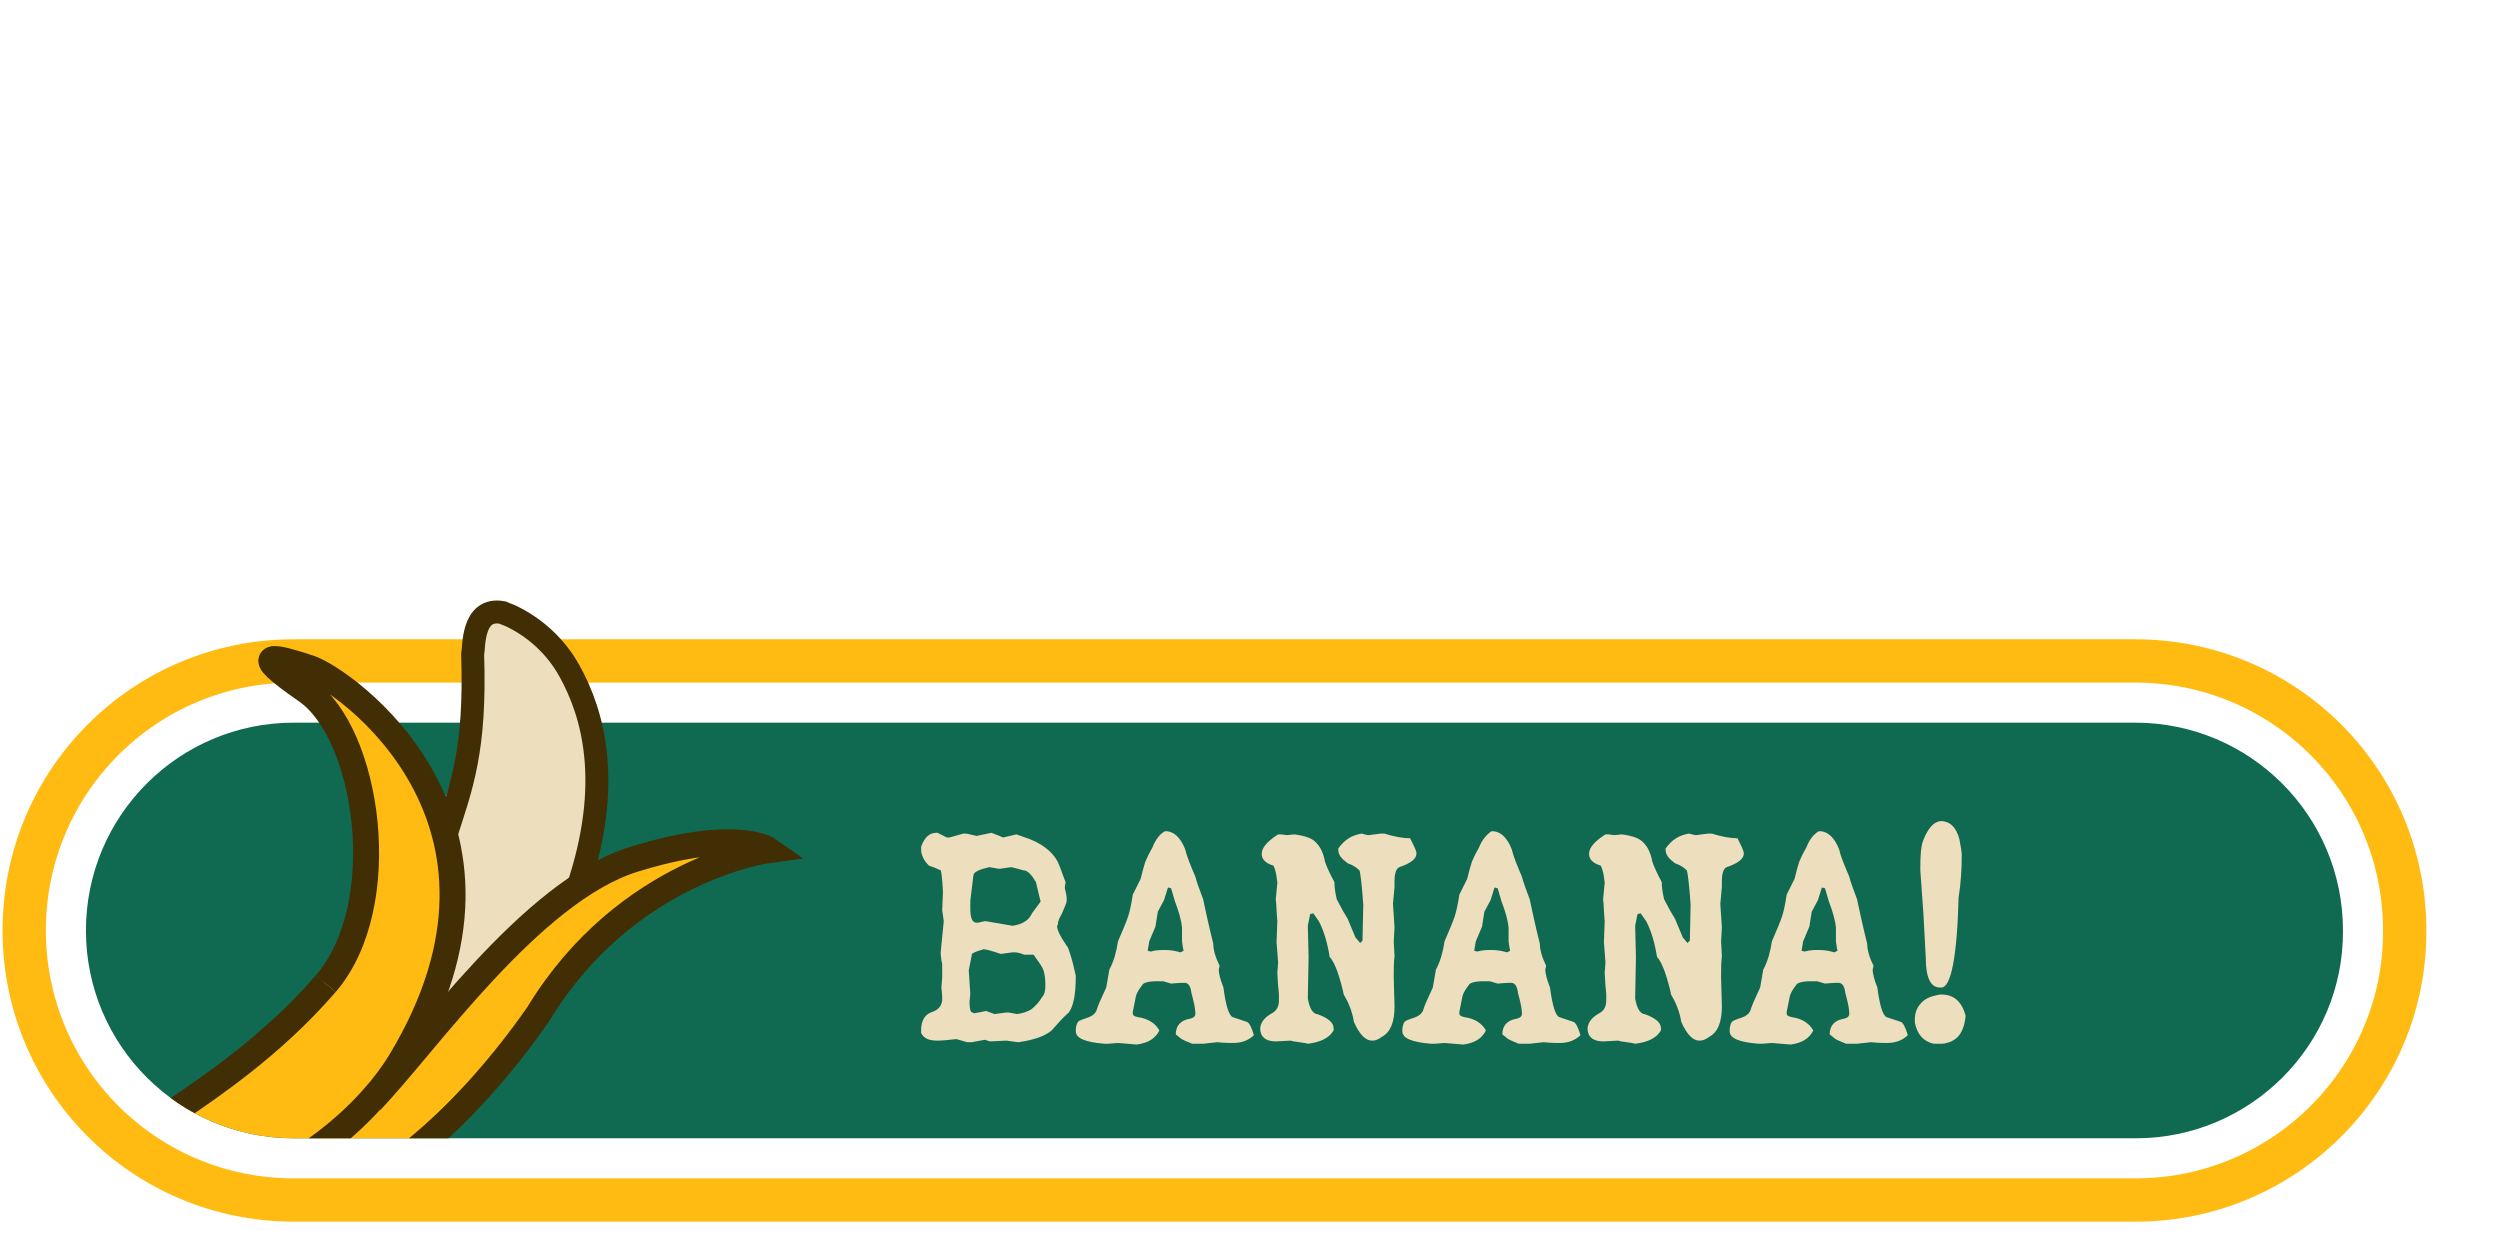
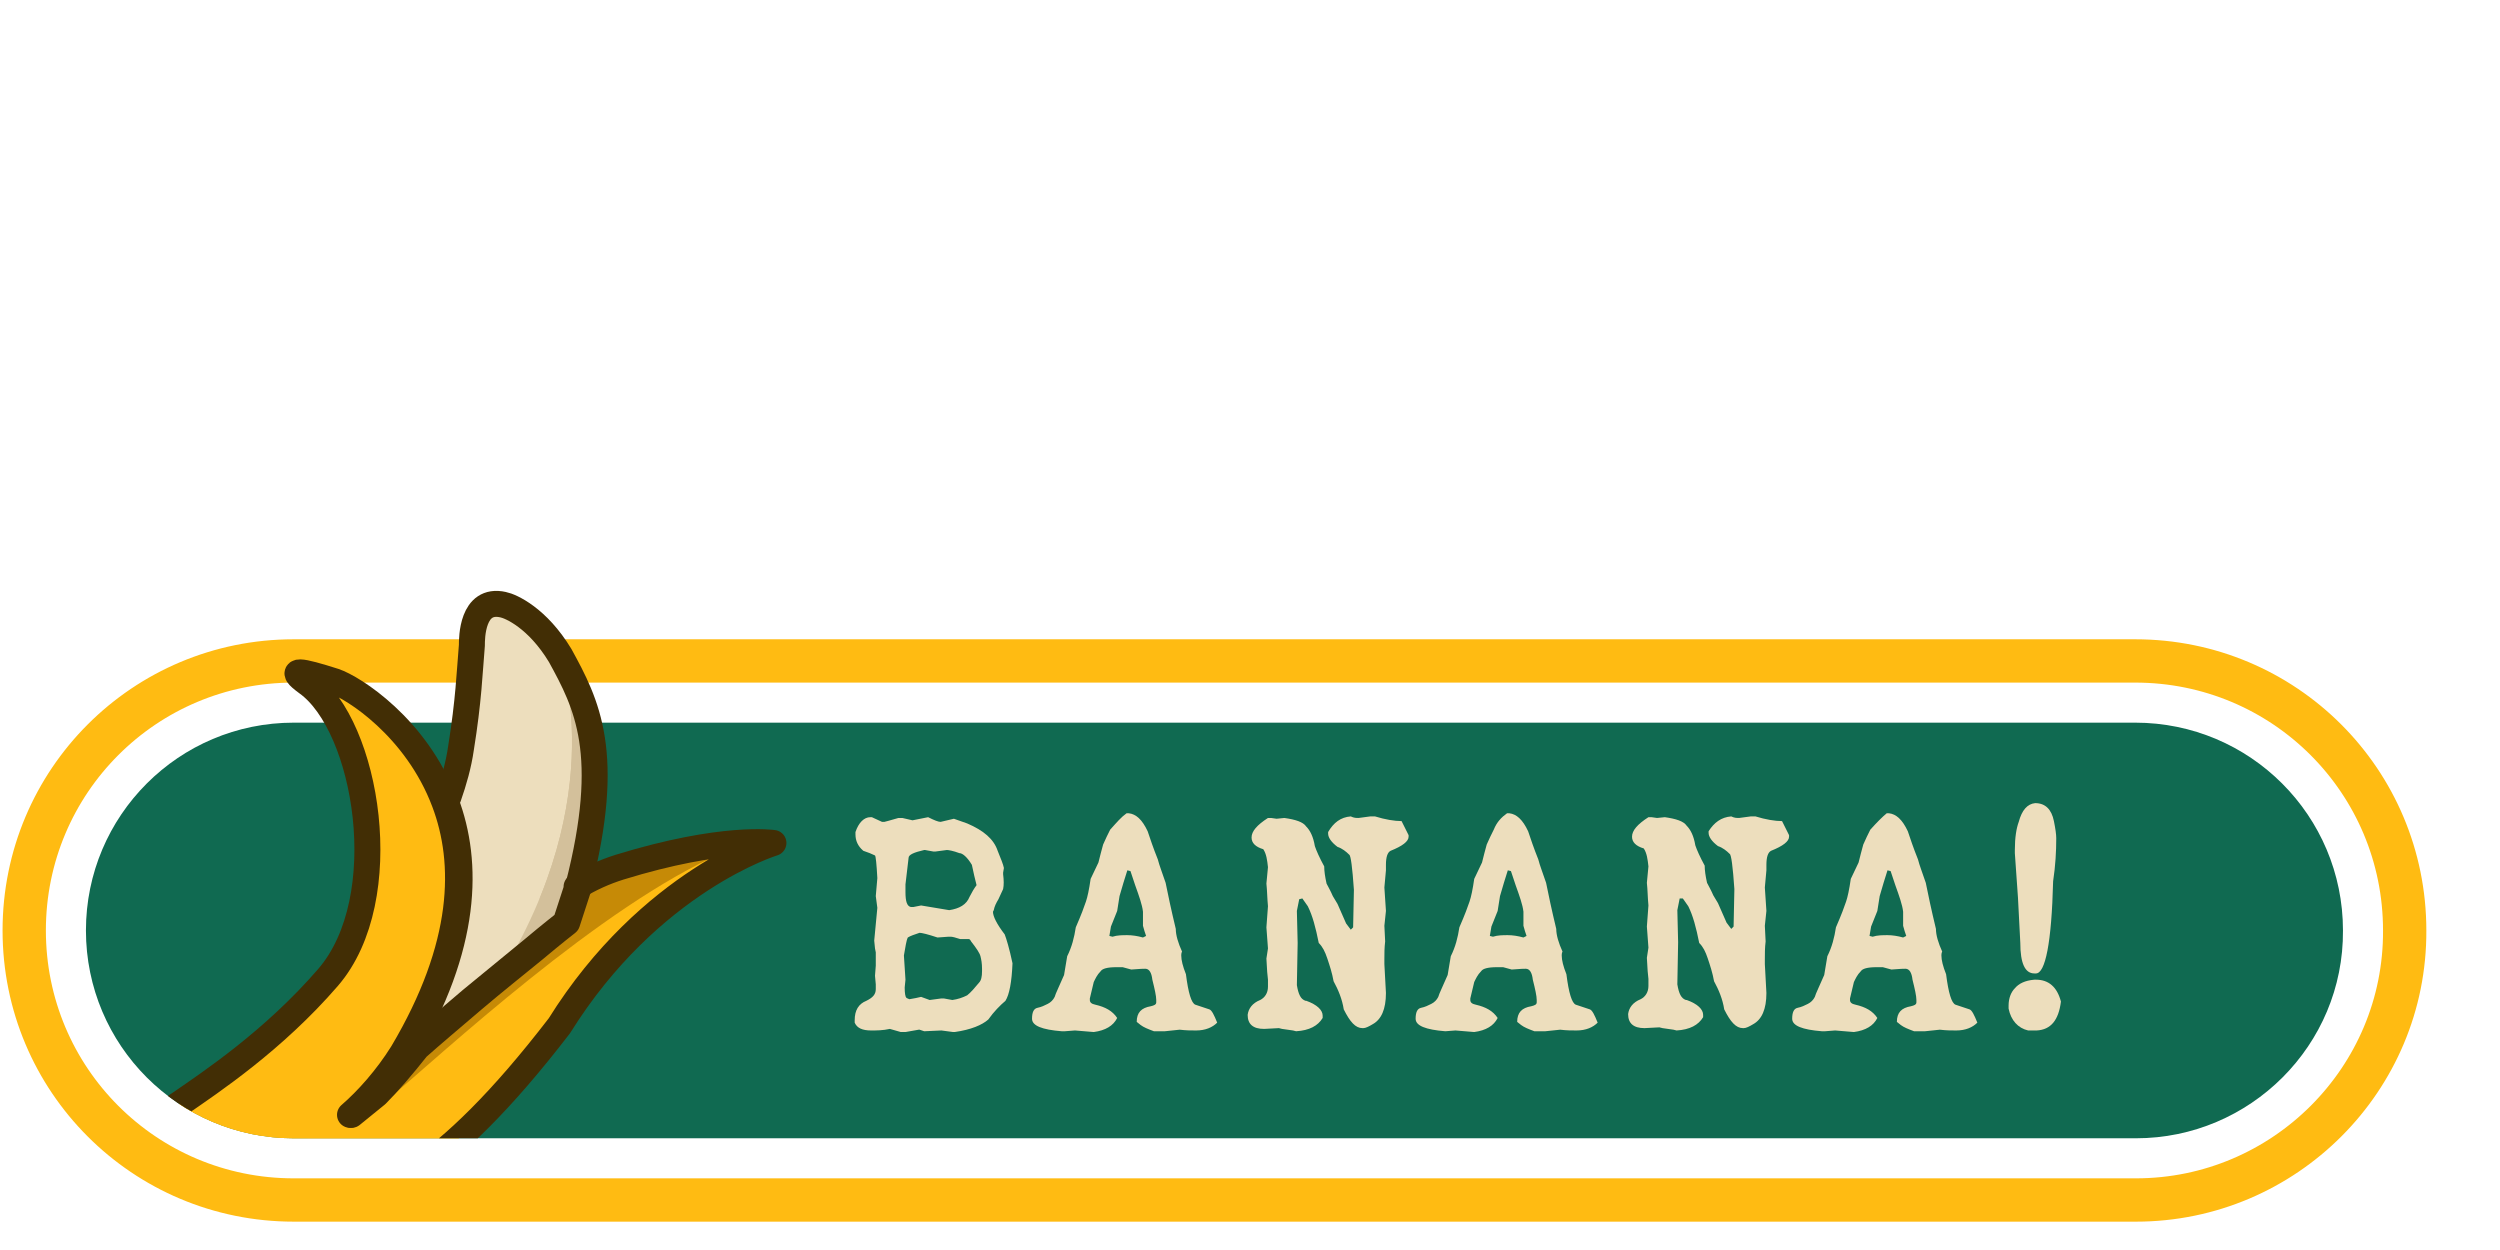
<svg xmlns="http://www.w3.org/2000/svg" xmlns:xlink="http://www.w3.org/1999/xlink" version="1.1" id="Layer_1" x="0px" y="0px" viewBox="0 0 320 160" style="enable-background:new 0 0 320 160;" xml:space="preserve">
  <style type="text/css">
	.st0{fill:none;}
	.st1{fill:none;stroke:#FFBB12;stroke-width:5.544;stroke-miterlimit:10;}
	.st2{fill:#106A51;}
- 	.st3{fill:#EDDEBD;}
- 	.st4{clip-path:url(#SVGID_00000089562783827328781290000000718225871810103987_);}
- 	.st5{fill:#EDDEBD;stroke:#EDDEBD;stroke-width:0.367;stroke-miterlimit:10;}
- 	.st6{fill:#FFBB12;stroke:#FFBB12;stroke-width:0.416;stroke-miterlimit:10;}
- 	.st7{fill:none;stroke:#422E05;stroke-width:2.939;stroke-miterlimit:10;}
- 	.st8{fill:none;stroke:#422E05;stroke-width:3.325;stroke-miterlimit:10;}
+ 	.st3{clip-path:url(#SVGID_00000060032253607435382750000003991290108660554677_);fill:#EDDEBD;}
+ 	.st4{clip-path:url(#SVGID_00000060032253607435382750000003991290108660554677_);fill:#FFBB12;}
+ 	.st5{clip-path:url(#SVGID_00000060032253607435382750000003991290108660554677_);fill:#C68A06;}
+ 	.st6{clip-path:url(#SVGID_00000060032253607435382750000003991290108660554677_);fill:#D3C09B;}
+ 	
+ 		.st7{clip-path:url(#SVGID_00000060032253607435382750000003991290108660554677_);fill:none;stroke:#422E05;stroke-width:3.325;stroke-linejoin:round;stroke-miterlimit:10;}
+ 	.st8{fill:#EDDEBD;}
</style>
  <path class="st0" d="M0,0h320v31.5v72.4c0,30.9-25.1,56.1-56.1,56.1H56.1C25.1,159.9,0,134.8,0,103.8l0,0l0-72.3V0z" />
+   <path class="st1" d="M273.4,153.6H37.6c-19.1,0-34.5-15.4-34.5-34.5v0c0-19.1,15.4-34.5,34.5-34.5h235.7c19.1,0,34.5,15.4,34.5,34.5  v0C307.9,138.1,292.4,153.6,273.4,153.6z" />
+   <path class="st2" d="M273.4,145.7H37.6c-14.7,0-26.6-11.9-26.6-26.6v0c0-14.7,11.9-26.6,26.6-26.6h235.7c14.7,0,26.6,11.9,26.6,26.6  v0C300,133.8,288,145.7,273.4,145.7z" />
  <g>
-     <path class="st1" d="M273.4,153.6H37.6c-19.1,0-34.5-15.4-34.5-34.5v0c0-19.1,15.4-34.5,34.5-34.5h235.7   c19.1,0,34.5,15.4,34.5,34.5v0C307.9,138.1,292.4,153.6,273.4,153.6z" />
-     <path class="st2" d="M273.4,145.7H37.6c-14.7,0-26.6-11.9-26.6-26.6v0c0-14.7,11.9-26.6,26.6-26.6h235.7   c14.7,0,26.6,11.9,26.6,26.6v0C300,133.8,288,145.7,273.4,145.7z" />
-     <g>
-       <path class="st3" d="M136.4,115.8l-0.5,1.2c-0.3,0.5-0.5,0.9-0.5,1.4l-0.1,0.1c0,0.6,0.5,1.5,1.4,2.8c0.2,0.5,0.6,1.7,1,3.6    c0,2.4-0.3,3.9-0.9,4.7c-0.7,0.6-1.4,1.4-2.2,2.3c-0.8,0.7-2.2,1.2-4.2,1.5h-0.1l-1.5-0.2l-2.1,0.1l-0.6-0.2H126l-1.6,0.3h-0.6    l-1.4-0.4c-0.9,0.1-1.7,0.2-2.4,0.2c-1.1,0-1.8-0.3-2.1-1v-0.3c0-1.3,0.5-2.1,1.5-2.4c0.8-0.3,1.1-0.8,1.2-1.4l0-0.6l-0.1-1.1    l0.1-1.3l0-1.7l-0.1-0.5l-0.1-0.9l0.4-4.1l-0.2-1.4l0.1-2.3c-0.1-1.8-0.2-2.7-0.3-2.8c-0.4-0.2-0.9-0.4-1.5-0.6    c-0.6-0.6-1-1.3-1-2.1v-0.3c0.4-1.2,1.1-1.8,1.9-1.8h0.2l1.2,0.6l0.3,0c0.1,0,0.7-0.2,1.8-0.5h0.4l1.3,0.3l1.9-0.4    c0.8,0.3,1.3,0.5,1.5,0.6l1.7-0.4l1.7,0.6c2,0.8,3.3,2,3.8,3.4c0.4,1,0.6,1.7,0.8,2.1l-0.1,0.6v0.2    C136.6,114.8,136.6,115.4,136.4,115.8z M124,124.2l0.2,3l-0.1,1c0,0.8,0.1,1.2,0.2,1.3c0.1,0.1,0.2,0.1,0.4,0.2    c0.6-0.1,1.1-0.2,1.5-0.3l1.1,0.4l1.5-0.2h0.3l1.1,0.2c0.7-0.1,1.3-0.3,1.8-0.6c0.5-0.4,1-0.9,1.4-1.6c0.3-0.3,0.4-0.8,0.4-1.4    v-0.3c0-0.7-0.1-1.2-0.2-1.6s-0.5-1-1.1-1.8c-0.1-0.2-0.2-0.3-0.3-0.3l-1.1,0c-0.5-0.2-0.9-0.3-1.2-0.3h-0.3l-1.5,0.2    c-1.2-0.4-1.9-0.6-2.2-0.6c-0.6,0.2-1.1,0.3-1.5,0.6C124.4,122.3,124.2,123.1,124,124.2z M133.2,115.4c-0.2-0.8-0.4-1.6-0.6-2.5    c-0.6-1-1.1-1.5-1.6-1.5c-0.8-0.2-1.4-0.4-1.6-0.4l-1.4,0.2h-0.2l-1.1-0.2h-0.1c-1.3,0.3-1.9,0.6-2,1l-0.4,3.3l0,0.8v0.2    c0,1.1,0.2,1.7,0.7,1.8l0.3,0l0.9-0.2l3.5,0.6c1.3-0.2,2.1-0.7,2.5-1.6C132.6,116.2,132.9,115.8,133.2,115.4z" />
-       <path class="st3" d="M149.1,106.4l0.3,0c0.9,0.1,1.7,0.8,2.3,2.3c0.2,0.9,0.7,2.1,1.3,3.5c0.2,0.8,0.6,1.8,1,2.9    c0.3,1.4,0.7,3.3,1.3,5.7c0,0.8,0.3,1.8,0.8,2.8c0,0.2-0.1,0.4-0.1,0.5c0,0.5,0.2,1.3,0.6,2.3c0.3,2.3,0.7,3.6,1.2,3.8    c0.9,0.3,1.5,0.5,1.8,0.6c0.3,0.1,0.6,0.7,0.9,1.7c-0.6,0.6-1.5,1-2.6,1c-0.5,0-1.2,0-2.1-0.1l-1.8,0.2l-1.4,0    c-0.7-0.3-1.3-0.5-1.6-0.8l-0.5-0.4h0c0-1.1,0.6-1.8,1.8-2c0.4-0.1,0.6-0.2,0.7-0.5c0-0.1,0-0.2,0-0.3c0-0.5-0.2-1.4-0.5-2.5    c-0.1-0.9-0.4-1.3-0.9-1.3c-0.1,0-0.7,0-1.7,0.1l-1-0.3h0c-0.3,0-0.5,0-0.8,0c-1.1,0-1.8,0.2-1.9,0.5c-0.4,0.5-0.7,1-0.8,1.4    l-0.4,2c0,0.1,0,0.2,0,0.2c0,0.3,0.2,0.4,0.7,0.5c1.3,0.2,2.2,0.8,2.7,1.7c-0.5,1-1.4,1.6-2.9,1.8l-2.4-0.2l-1.3,0.1h-0.4    c-2.5-0.2-3.7-0.7-3.7-1.6c0-0.8,0.2-1.3,0.6-1.4c0.4-0.2,0.9-0.3,1.3-0.5c0.4-0.2,0.7-0.5,0.8-0.9c0.1-0.4,0.5-1.3,1.2-2.8    l0.4-2.3c0.6-1.1,0.9-2.3,1.1-3.6c0.7-1.6,1.1-2.6,1.3-3.2c0.2-0.6,0.4-1.5,0.6-2.8l1-2c0.2-0.8,0.4-1.6,0.6-2.2    c0.3-0.7,0.6-1.3,0.9-1.8C147.9,107.5,148.4,106.8,149.1,106.4z M148.2,116.7l-0.3,1.9l-0.8,1.9l-0.2,1.2l0.4,0.1    c0.6-0.2,1.3-0.2,1.9-0.2c0.6,0,1.2,0.1,1.9,0.3l0.4-0.2l-0.1-0.5l-0.1-0.7v-1.8c-0.1-0.9-0.4-2-0.9-3.3l-0.5-1.7l-0.4-0.1    l-0.5,1.6L148.2,116.7z" />
-       <path class="st3" d="M174.3,106.7c0.4,0.1,0.7,0.2,0.9,0.2l1.5-0.2h0.5c1.3,0.4,2.4,0.6,3.3,0.6c0.4,0.8,0.7,1.4,0.8,1.8v0.2    c0,0.6-0.7,1.2-2.2,1.7c-0.4,0.2-0.6,0.8-0.6,1.8c0,0.2,0,0.4,0,0.7l-0.2,2.2l0.2,3l-0.1,1.8l0.1,1.9c-0.1,0.8-0.1,1.6-0.1,2.2    v0.6l0.1,3.6c0,2-0.5,3.3-1.6,3.9c-0.4,0.3-0.8,0.5-1.2,0.5h-0.1c-0.8,0-1.6-0.8-2.3-2.4c-0.2-1.3-0.7-2.5-1.3-3.5    c-0.2-1-0.5-2-0.8-2.9c-0.3-0.8-0.6-1.5-1-1.9c-0.3-1.9-0.8-3.5-1.4-4.6l-0.7-1l-0.4,0.1l-0.3,1.5l0.1,4l-0.1,5.3    c0.2,1.1,0.5,1.8,1.1,2h0.1c1.4,0.5,2.1,1.1,2.1,1.8v0.3c-0.6,1-1.7,1.5-3.3,1.7l-0.4-0.1l-1.4-0.2l-0.4-0.1l-1.9,0.1    c-1.3,0-2-0.6-2-1.7c0.1-0.8,0.6-1.4,1.5-1.9c0.6-0.3,0.9-0.9,0.9-1.6c0-0.2,0-0.3,0-0.5v-0.4l-0.1-1l-0.1-1.7l0.1-1.3l-0.2-2.6    l0.1-2.7c-0.1-1-0.1-1.9-0.2-2.8l0.2-2.1c-0.1-0.9-0.2-1.6-0.5-2.2c-1-0.3-1.5-0.8-1.5-1.5c0-0.8,0.7-1.6,2.1-2.5h0.4l0.7,0.1    l1-0.1c1.4,0.2,2.3,0.5,2.8,1.1c0.5,0.5,0.9,1.3,1.1,2.4c0.2,0.6,0.6,1.5,1.2,2.6c0,0.6,0.1,1.3,0.3,2.2c0.2,0.4,0.5,0.9,0.8,1.5    l0.6,1l1,2.4l0.6,0.7l0.3-0.3l0.1-4.6c-0.2-2.8-0.4-4.3-0.5-4.4c-0.4-0.4-0.9-0.7-1.5-0.9c-0.8-0.6-1.2-1.1-1.2-1.7v-0.2    C172.1,107.5,173,106.9,174.3,106.7z" />
-       <path class="st3" d="M190.9,106.4l0.3,0c0.9,0.1,1.7,0.8,2.3,2.3c0.2,0.9,0.7,2.1,1.3,3.5c0.2,0.8,0.6,1.8,1,2.9    c0.3,1.4,0.7,3.3,1.3,5.7c0,0.8,0.3,1.8,0.8,2.8c0,0.2-0.1,0.4-0.1,0.5c0,0.5,0.2,1.3,0.6,2.3c0.3,2.3,0.7,3.6,1.2,3.8    c0.9,0.3,1.5,0.5,1.8,0.6c0.3,0.1,0.6,0.7,0.9,1.7c-0.6,0.6-1.5,1-2.6,1c-0.5,0-1.2,0-2.1-0.1l-1.8,0.2l-1.4,0    c-0.7-0.3-1.3-0.5-1.6-0.8l-0.5-0.4h0c0-1.1,0.6-1.8,1.8-2c0.4-0.1,0.6-0.2,0.7-0.5c0-0.1,0-0.2,0-0.3c0-0.5-0.2-1.4-0.5-2.5    c-0.1-0.9-0.4-1.3-0.9-1.3c-0.1,0-0.7,0-1.7,0.1l-1-0.3h0c-0.3,0-0.5,0-0.8,0c-1.1,0-1.8,0.2-1.9,0.5c-0.4,0.5-0.7,1-0.8,1.4    l-0.4,2c0,0.1,0,0.2,0,0.2c0,0.3,0.2,0.4,0.7,0.5c1.3,0.2,2.2,0.8,2.7,1.7c-0.5,1-1.4,1.6-2.9,1.8l-2.4-0.2l-1.3,0.1h-0.4    c-2.5-0.2-3.7-0.7-3.7-1.6c0-0.8,0.2-1.3,0.6-1.4c0.4-0.2,0.9-0.3,1.3-0.5c0.4-0.2,0.7-0.5,0.8-0.9c0.1-0.4,0.5-1.3,1.2-2.8    l0.4-2.3c0.6-1.1,0.9-2.3,1.1-3.6c0.7-1.6,1.1-2.6,1.3-3.2c0.2-0.6,0.4-1.5,0.6-2.8l1-2c0.2-0.8,0.4-1.6,0.6-2.2    c0.3-0.7,0.6-1.3,0.9-1.8C189.7,107.5,190.3,106.8,190.9,106.4z M190,116.7l-0.3,1.9l-0.8,1.9l-0.2,1.2l0.4,0.1    c0.6-0.2,1.3-0.2,1.9-0.2c0.6,0,1.2,0.1,1.9,0.3l0.4-0.2l-0.1-0.5l-0.1-0.7v-1.8c-0.1-0.9-0.4-2-0.9-3.3l-0.5-1.7l-0.4-0.1    l-0.5,1.6L190,116.7z" />
-       <path class="st3" d="M216.2,106.7c0.4,0.1,0.7,0.2,0.9,0.2l1.5-0.2h0.5c1.3,0.4,2.4,0.6,3.3,0.6c0.4,0.8,0.7,1.4,0.8,1.8v0.2    c0,0.6-0.7,1.2-2.2,1.7c-0.4,0.2-0.6,0.8-0.6,1.8c0,0.2,0,0.4,0,0.7l-0.2,2.2l0.2,3l-0.1,1.8l0.1,1.9c-0.1,0.8-0.1,1.6-0.1,2.2    v0.6l0.1,3.6c0,2-0.5,3.3-1.6,3.9c-0.4,0.3-0.8,0.5-1.2,0.5h-0.1c-0.8,0-1.6-0.8-2.3-2.4c-0.2-1.3-0.7-2.5-1.3-3.5    c-0.2-1-0.5-2-0.8-2.9c-0.3-0.8-0.6-1.5-1-1.9c-0.3-1.9-0.8-3.5-1.4-4.6l-0.7-1l-0.4,0.1l-0.3,1.5l0.1,4l-0.1,5.3    c0.2,1.1,0.5,1.8,1.1,2h0.1c1.4,0.5,2.1,1.1,2.1,1.8v0.3c-0.6,1-1.7,1.5-3.3,1.7l-0.4-0.1l-1.4-0.2l-0.4-0.1l-1.9,0.1    c-1.3,0-2-0.6-2-1.7c0.1-0.8,0.6-1.4,1.5-1.9c0.6-0.3,0.9-0.9,0.9-1.6c0-0.2,0-0.3,0-0.5v-0.4l-0.1-1l-0.1-1.7l0.1-1.3l-0.2-2.6    l0.1-2.7c-0.1-1-0.1-1.9-0.2-2.8l0.2-2.1c-0.1-0.9-0.2-1.6-0.5-2.2c-1-0.3-1.5-0.8-1.5-1.5c0-0.8,0.7-1.6,2.1-2.5h0.4l0.7,0.1    l1-0.1c1.4,0.2,2.3,0.5,2.8,1.1c0.5,0.5,0.9,1.3,1.1,2.4c0.2,0.6,0.6,1.5,1.2,2.6c0,0.6,0.1,1.3,0.3,2.2c0.2,0.4,0.5,0.9,0.8,1.5    l0.6,1l1,2.4l0.6,0.7l0.3-0.3l0.1-4.6c-0.2-2.8-0.4-4.3-0.5-4.4c-0.4-0.4-0.9-0.7-1.5-0.9c-0.8-0.6-1.2-1.1-1.2-1.7v-0.2    C214,107.5,214.9,106.9,216.2,106.7z" />
-       <path class="st3" d="M232.8,106.4l0.3,0c0.9,0.1,1.7,0.8,2.3,2.3c0.2,0.9,0.7,2.1,1.3,3.5c0.2,0.8,0.6,1.8,1,2.9    c0.3,1.4,0.7,3.3,1.3,5.7c0,0.8,0.3,1.8,0.8,2.8c0,0.2-0.1,0.4-0.1,0.5c0,0.5,0.2,1.3,0.6,2.3c0.3,2.3,0.7,3.6,1.2,3.8    c0.9,0.3,1.5,0.5,1.8,0.6c0.3,0.1,0.6,0.7,0.9,1.7c-0.6,0.6-1.5,1-2.6,1c-0.5,0-1.2,0-2.1-0.1l-1.8,0.2l-1.4,0    c-0.7-0.3-1.3-0.5-1.6-0.8l-0.5-0.4h0c0-1.1,0.6-1.8,1.8-2c0.4-0.1,0.6-0.2,0.7-0.5c0-0.1,0-0.2,0-0.3c0-0.5-0.2-1.4-0.5-2.5    c-0.1-0.9-0.4-1.3-0.9-1.3c-0.1,0-0.7,0-1.7,0.1l-1-0.3h0c-0.3,0-0.5,0-0.8,0c-1.1,0-1.8,0.2-1.9,0.5c-0.4,0.5-0.7,1-0.8,1.4    l-0.4,2c0,0.1,0,0.2,0,0.2c0,0.3,0.2,0.4,0.7,0.5c1.3,0.2,2.2,0.8,2.7,1.7c-0.5,1-1.4,1.6-2.9,1.8l-2.4-0.2l-1.3,0.1h-0.4    c-2.5-0.2-3.7-0.7-3.7-1.6c0-0.8,0.2-1.3,0.6-1.4c0.4-0.2,0.9-0.3,1.3-0.5c0.4-0.2,0.7-0.5,0.8-0.9c0.1-0.4,0.5-1.3,1.2-2.8    l0.4-2.3c0.6-1.1,0.9-2.3,1.1-3.6c0.7-1.6,1.1-2.6,1.3-3.2c0.2-0.6,0.4-1.5,0.6-2.8l1-2c0.2-0.8,0.4-1.6,0.6-2.2    c0.3-0.7,0.6-1.3,0.9-1.8C231.6,107.5,232.1,106.8,232.8,106.4z M231.9,116.7l-0.3,1.9l-0.8,1.9l-0.2,1.2l0.4,0.1    c0.6-0.2,1.3-0.2,1.9-0.2c0.6,0,1.2,0.1,1.9,0.3l0.4-0.2l-0.1-0.5l-0.1-0.7v-1.8c-0.1-0.9-0.4-2-0.9-3.3l-0.5-1.7l-0.4-0.1    l-0.5,1.6L231.9,116.7z" />
-       <path class="st3" d="M248.6,133.6l-1.1,0c-1.3-0.3-2.1-1.2-2.4-2.7l0-0.4c0-0.9,0.3-1.6,0.8-2.1c0.5-0.6,1.3-0.9,2.4-1.1h0.2    c1.6,0,2.6,0.9,3.1,2.7C251.4,132.2,250.5,133.4,248.6,133.6z M248.4,105.1c1.2,0,2,0.8,2.4,2.3c0.2,1,0.3,1.7,0.3,2.1    c0,1.7-0.1,3.5-0.4,5.4c-0.2,7.7-1,11.5-2.2,11.5h-0.2c-1.2,0-1.8-1.3-1.8-3.8l-0.3-5.6l-0.4-5.6v-0.4c0-1.6,0.1-2.8,0.4-3.5    C246.8,106,247.5,105.2,248.4,105.1z" />
-     </g>
-     <g>
-       <defs>
-         <path id="SVGID_1_" d="M105.3,145.7H37.6c-14.7,0-26.6-11.9-26.6-26.6v0c0-9.9,5.4-18.5,13.3-23.1c3.9-2.3,1.5-20.8,6.4-20.8     h74.6V145.7z" />
-       </defs>
-       <clipPath id="SVGID_00000037688322900118642690000004801326648864481444_">
-         <use xlink:href="#SVGID_1_" style="overflow:visible;" />
-       </clipPath>
-       <g style="clip-path:url(#SVGID_00000037688322900118642690000004801326648864481444_);">
-         <g>
-           <path class="st5" d="M58.3,99.1c1.6-8.4,1.7-12.4,2-16.5c0-0.9-0.1-6.1,4-5.2c1,0.2,4.8,2.4,6.6,4.3c1.5,1.6,7.6,15,3.1,32.3      l-12.5,17l-18.5,11.1L58.3,99.1z" />
-           <path class="st6" d="M48.1,140.1c6.8-7,20.4-26.8,33.6-30.9c13.2-4.1,17.3-1.2,17.3-1.2s-18.6,3.3-30.1,21.8      c-8.9,12.8-23.5,22.5-32.7,25c-10.1,2.9-15.7-7.2-17.5-5.8s-7.6,4.1-9.1,3.3c-1.4-0.8-2.3-0.4-1.9-3.7c0.2-2.1,5.8-0.8,15.5-7.4      c3.9-2.7,12-8,19-16.1c8.7-10.1,5.2-32.3-2.7-37.7c-7.8-5.4-3.9-4.3,0.4-2.9c4.3,1.4,30.3,19.4,11.7,50.3      c-4.1,6.8-10.9,11.3-10.9,11.3" />
-           <path class="st7" d="M73.9,113.8c4.6-13.6,2-22.5-1-27.9c-1.7-3.1-4.4-5.6-7.6-7.1c-0.5-0.2-0.8-0.3-1-0.4      c-3.9-0.7-3.6,4.4-3.8,5.4c0.4,12.2-1.4,16.8-3.5,23.3" />
-           <path class="st8" d="M41.7,125.9c8.7-10.1,5.4-32.1-2.5-37.5c-7.8-5.4-3.9-4.3,0.4-2.9s30.3,19.4,11.7,50.3      c-4.1,6.8-10.9,11.3-10.9,11.3" />
-           <path class="st8" d="M47.5,140.9c6.8-7,20.4-26.8,33.6-30.9c13.2-4.1,17.3-1.2,17.3-1.2s-18.2,2.4-29.5,21      c-8.9,12.8-20,22.5-29.3,24.9c-10.1,2.9-19.6-6.4-21.4-4.9s-7.6,4.1-9.1,3.3c-1.2-0.8-2.3-0.4-1.9-3.7c0.2-2.1,5.8-0.8,15.5-7.4      c3.9-2.7,12-8,19-16.1" />
-         </g>
-       </g>
-     </g>
+     <defs>
+       <path id="SVGID_1_" d="M105.3,145.7H37.6c-14.7,0-26.6-11.9-26.6-26.6v0c0-9.9,5.4-18.5,13.3-23.1c3.9-2.3,1.5-22.8,6.4-22.8h74.6    V145.7z" />
+     </defs>
+     <clipPath id="SVGID_00000023246258633358344600000017651804000740409235_">
+       <use xlink:href="#SVGID_1_" style="overflow:visible;" />
+     </clipPath>
+     <path style="clip-path:url(#SVGID_00000023246258633358344600000017651804000740409235_);fill:#EDDEBD;" d="M57.3,101.9   c0.7-2,1.3-4.1,1.6-6.2c1-6.2,1.1-9.7,1.4-13.2c0-0.9-0.1-6.1,4-5.2c1,0.2,4.4,1.7,7.3,6.5c3.5,6.4,6.9,12.8,2.3,30.1l-12.5,17   l-24.1,19.9L57.3,101.9z" />
+     <path style="clip-path:url(#SVGID_00000023246258633358344600000017651804000740409235_);fill:#FFBB12;" d="M48.1,140.1   c6.8-7,18.2-24.9,31.4-29.1s19.5-3.1,19.5-3.1s-15.8,4.8-27.4,23.4c-15,19.5-23.5,22.5-32.7,25c-10.1,2.9-18.4-8.8-20.3-7.3   s-7.6,4.1-9.1,3.3c-1.4-0.8-2.3-0.4-1.9-3.7c0.2-2.1,5.8-0.8,15.5-7.4c3.9-2.7,12-8,19-16.1c8.7-10.1,5-32.2-2.7-37.7   c-2.6-1.9-0.9-1.6,3.5-0.2c4.3,1.4,27.2,16.7,8.7,47.6c-4.1,6.8-10.9,11.3-10.9,11.3" />
+     <path style="clip-path:url(#SVGID_00000023246258633358344600000017651804000740409235_);fill:#EDDEBD;" d="M74,113.5l-1.5,4.6   c0,0-13.6,10.9-19.2,15.9s9.4-17.1,9.4-17.1L74,113.5z" />
+     <path style="clip-path:url(#SVGID_00000023246258633358344600000017651804000740409235_);fill:#C68A06;" d="M72.5,118.1   c7.5-6.3,17.7-8.2,18.6-8.9c0.9-0.7-10.6,1.1-17.2,4.6L72.5,118.1z" />
+     <path style="clip-path:url(#SVGID_00000023246258633358344600000017651804000740409235_);fill:#D3C09B;" d="M71.6,83.7   c0,0,6.9,18-7.8,41.5l8.8-7.1c0,0,3.6-8.3,3.6-19.2C76.1,90,71.6,83.7,71.6,83.7z" />
+     <path style="clip-path:url(#SVGID_00000023246258633358344600000017651804000740409235_);fill:#FFBB12;" d="M48.1,140.1   c6.8-7,18.2-24.9,31.4-29.1s19.5-3.1,19.5-3.1s-15.8,4.8-27.4,23.4c-15,19.5-23.5,22.5-32.7,25c-10.1,2.9-18.4-8.8-20.3-7.3   s-7.6,4.1-9.1,3.3c-1.4-0.8-2.3-0.4-1.9-3.7c0.2-2.1,5.8-0.8,15.5-7.4c3.9-2.7,12-8,19-16.1c8.7-10.1,5-32.2-2.7-37.7   c-2.6-1.9-0.9-1.6,3.5-0.2c4.3,1.4,27.2,16.7,8.7,47.6c-4.1,6.8-10.9,11.3-10.9,11.3" />
+     <path style="clip-path:url(#SVGID_00000023246258633358344600000017651804000740409235_);fill:#EDDEBD;" d="M74,113.5l-1.5,4.6   c0,0-13.6,10.9-19.2,15.9s9.4-17.1,9.4-17.1L74,113.5z" />
+     <path style="clip-path:url(#SVGID_00000023246258633358344600000017651804000740409235_);fill:#C68A06;" d="M49.1,141.2   c7.5-6.3,27.8-25.3,43.5-32.1c1-0.4-12.1,1.2-18.8,4.7L54.5,133L49.1,141.2z" />
+     <path style="clip-path:url(#SVGID_00000023246258633358344600000017651804000740409235_);fill:#D3C09B;" d="M71.6,83.7   c0,0,6.9,18-7.8,41.5l8.8-7.1c0,0,3.6-8.3,3.6-19.2C76.1,90,71.6,83.7,71.6,83.7z" />
+     <path style="clip-path:url(#SVGID_00000023246258633358344600000017651804000740409235_);fill:none;stroke:#422E05;stroke-width:3.325;stroke-linejoin:round;stroke-miterlimit:10;" d="   M74,113.5L74,113.5c0,0.1,0,0.1,0,0.2s0,0.1,0,0.1v0l-1.4,4.3c0,0-1.8,1.4-4.3,3.5c-2.2,1.8-5.1,4.1-7.8,6.4   c-2.7,2.3-5.3,4.5-7.1,6.1c-1.9,2.4-3.7,4.5-5.2,6l-3.2,2.6c2.2-2,4.7-4.7,6.7-7.9c8.2-13.7,8.3-24.4,5.4-32.1l0.3-0.7   c0.7-2,1.3-4.1,1.6-6.2c1-6.2,1.1-9.7,1.4-13.2c0-0.9,0-6.1,4-5.2c1,0.2,4.4,1.7,7.3,6.5C75.1,90.1,78.4,96.4,74,113.5z" />
+     <path style="clip-path:url(#SVGID_00000023246258633358344600000017651804000740409235_);fill:none;stroke:#422E05;stroke-width:3.325;stroke-linejoin:round;stroke-miterlimit:10;" d="   M99,107.9c0,0-15.8,4.8-27.4,23.4c-15,19.5-23.5,22.5-32.7,25c-10.1,2.9-18.4-8.8-20.3-7.3c-1.8,1.5-7.6,4.1-9.1,3.3   c-1.4-0.8-2.3-0.4-1.9-3.7c0.2-2.1,5.8-0.8,15.5-7.4c3.9-2.7,11.9-8,18.9-16.1c8.7-10.1,5-32.2-2.7-37.7c-2.6-1.9-0.9-1.6,3.5-0.2   c2.4,0.8,10.5,5.9,14.1,15.5c2.9,7.7,2.8,18.3-5.4,32.1c-2,3.2-4.5,6-6.7,7.9l3.2-2.6c1.5-1.6,3.3-3.7,5.2-6   c1.8-1.6,4.4-3.8,7.1-6.1c2.7-2.2,5.6-4.6,7.8-6.4c2.5-2.1,4.3-3.5,4.3-3.5l1.4-4.3v0c0,0,0-0.1,0-0.1l0-0.2l0,0   c1.8-1.1,3.6-1.9,5.5-2.5C92.6,106.9,99,107.9,99,107.9z" />
+   </g>
+   <g>
+     <path class="st8" d="M128.4,113.8l-0.6,1.3c-0.3,0.5-0.5,0.9-0.6,1.4l-0.1,0.2c0,0.6,0.5,1.6,1.5,2.9c0.2,0.5,0.6,1.8,1,3.7   c-0.1,2.4-0.4,4-0.9,4.8c-0.7,0.6-1.5,1.4-2.2,2.4c-0.8,0.7-2.2,1.3-4.3,1.6h-0.2l-1.5-0.2l-2.2,0.1l-0.6-0.2h-0.1l-1.7,0.3h-0.6   l-1.4-0.4c-0.9,0.2-1.7,0.2-2.4,0.2c-1.1,0-1.8-0.3-2.1-1v-0.3c0-1.3,0.5-2.1,1.5-2.5c0.8-0.4,1.2-0.8,1.2-1.5l0-0.6l-0.1-1.1   l0.1-1.3l0-1.7l-0.1-0.5l-0.1-1l0.4-4.2l-0.2-1.5l0.2-2.3c-0.1-1.8-0.2-2.8-0.3-2.9c-0.4-0.2-0.9-0.4-1.5-0.6c-0.7-0.6-1-1.3-1-2.1   v-0.3c0.4-1.2,1.1-1.9,1.9-1.9h0.2l1.3,0.6l0.3,0c0.1,0,0.7-0.2,1.8-0.5h0.5l1.3,0.3l2-0.4c0.8,0.4,1.3,0.6,1.6,0.6l1.7-0.4   l1.7,0.6c2.1,0.9,3.4,2,3.9,3.5c0.4,1,0.7,1.7,0.8,2.2l-0.1,0.6v0.2C128.5,112.7,128.5,113.3,128.4,113.8z M115.7,122.3l0.2,3.1   l-0.1,1c0,0.8,0.1,1.2,0.2,1.3c0.1,0.1,0.2,0.1,0.4,0.2c0.6-0.1,1.1-0.2,1.5-0.3l1.1,0.4l1.5-0.2h0.3l1.1,0.2   c0.7-0.1,1.3-0.3,1.9-0.6c0.5-0.4,1-1,1.5-1.6c0.3-0.3,0.4-0.8,0.4-1.5V124c0-0.7-0.1-1.2-0.2-1.6c-0.1-0.4-0.5-1-1.2-1.9   c-0.1-0.2-0.2-0.3-0.3-0.3l-1.1,0c-0.6-0.2-1-0.3-1.2-0.3h-0.3L120,120c-1.2-0.4-2-0.6-2.3-0.6c-0.6,0.2-1.2,0.4-1.5,0.6   C116,120.4,115.9,121.2,115.7,122.3z M125,113.3c-0.2-0.8-0.4-1.6-0.6-2.6c-0.6-1-1.2-1.5-1.6-1.5c-0.8-0.3-1.4-0.4-1.6-0.4   l-1.5,0.2h-0.2l-1.1-0.2h-0.1c-1.3,0.3-2,0.6-2,1l-0.4,3.4l0,0.8v0.2c0,1.2,0.2,1.8,0.7,1.9l0.3,0l1-0.2l3.6,0.6   c1.3-0.2,2.2-0.7,2.6-1.7C124.4,114.2,124.7,113.7,125,113.3z" />
+     <path class="st8" d="M144.2,104.1l0.3,0c0.9,0.1,1.7,0.8,2.4,2.3c0.3,0.9,0.7,2.1,1.3,3.6c0.2,0.8,0.6,1.8,1,3   c0.3,1.5,0.7,3.4,1.3,5.9c0,0.8,0.3,1.8,0.8,2.9c-0.1,0.2-0.1,0.4-0.1,0.5c0,0.6,0.2,1.4,0.6,2.4c0.3,2.4,0.7,3.7,1.2,3.9   c0.9,0.3,1.5,0.5,1.8,0.6c0.3,0.1,0.6,0.7,1,1.7c-0.6,0.6-1.5,1-2.7,1c-0.6,0-1.3,0-2.1-0.1l-1.9,0.2l-1.4,0   c-0.8-0.3-1.3-0.5-1.7-0.8l-0.5-0.4h0c0-1.2,0.6-1.8,1.8-2c0.4-0.1,0.7-0.2,0.7-0.5c0-0.1,0-0.2,0-0.3c0-0.5-0.2-1.4-0.5-2.6   c-0.1-0.9-0.4-1.4-0.9-1.4c-0.1,0-0.7,0-1.8,0.1l-1.1-0.3h0c-0.3,0-0.5,0-0.8,0c-1.2,0-1.8,0.2-2,0.5c-0.5,0.5-0.7,1-0.9,1.4   l-0.5,2.1c0,0.1,0,0.2,0,0.2c0,0.3,0.2,0.5,0.7,0.6c1.3,0.3,2.2,0.8,2.8,1.7c-0.5,1-1.5,1.6-3,1.8l-2.4-0.2l-1.3,0.1h-0.4   c-2.5-0.2-3.8-0.7-3.8-1.6c0-0.8,0.2-1.3,0.7-1.4s0.9-0.3,1.3-0.5s0.7-0.5,0.9-0.9c0.1-0.4,0.6-1.4,1.2-2.8l0.4-2.4   c0.6-1.2,0.9-2.4,1.1-3.7c0.7-1.6,1.1-2.7,1.3-3.3c0.2-0.6,0.4-1.5,0.6-2.9l1-2.1c0.2-0.8,0.4-1.6,0.6-2.3c0.3-0.7,0.6-1.3,0.9-1.9   C143,105.2,143.5,104.6,144.2,104.1z M143.3,114.7l-0.3,1.9l-0.8,2l-0.2,1.2l0.4,0.1c0.6-0.2,1.3-0.2,1.9-0.2c0.6,0,1.3,0.1,2,0.3   l0.4-0.2l-0.2-0.6l-0.2-0.7v-1.8c-0.1-0.9-0.5-2-1-3.4l-0.6-1.8l-0.4-0.1l-0.5,1.6L143.3,114.7z" />
+     <path class="st8" d="M172.9,104.5c0.4,0.2,0.7,0.2,1,0.2l1.5-0.2h0.6c1.3,0.4,2.5,0.6,3.4,0.6c0.4,0.8,0.7,1.4,0.9,1.8v0.2   c0,0.6-0.8,1.2-2.3,1.8c-0.4,0.2-0.6,0.8-0.6,1.8c0,0.2,0,0.4,0,0.7l-0.2,2.2l0.2,3l-0.2,1.9l0.1,2c-0.1,0.8-0.1,1.6-0.1,2.3v0.6   l0.2,3.7c0,2.1-0.6,3.4-1.7,4c-0.5,0.3-0.9,0.5-1.2,0.5h-0.1c-0.9,0-1.6-0.8-2.4-2.4c-0.2-1.3-0.7-2.5-1.3-3.6   c-0.2-1.1-0.5-2-0.8-2.9c-0.3-0.9-0.6-1.5-1.1-2c-0.4-2-0.8-3.5-1.4-4.7l-0.7-1l-0.4,0.1l-0.3,1.5l0.1,4.1l-0.1,5.4   c0.2,1.2,0.5,1.8,1.1,2h0.1c1.4,0.5,2.1,1.2,2.1,1.9v0.3c-0.6,1-1.7,1.6-3.4,1.7l-0.4-0.1l-1.4-0.2l-0.4-0.1l-1.9,0.1   c-1.4,0-2.1-0.6-2.1-1.8c0.1-0.8,0.6-1.5,1.6-1.9c0.6-0.3,1-0.9,1-1.7c0-0.2,0-0.3,0-0.5v-0.4l-0.1-1l-0.1-1.7l0.2-1.3l-0.2-2.7   l0.2-2.7c-0.1-1-0.1-2-0.2-2.9l0.2-2.1c-0.1-0.9-0.2-1.7-0.6-2.3c-1-0.3-1.5-0.8-1.5-1.5c0-0.8,0.7-1.6,2.1-2.5h0.4l0.7,0.1l1-0.1   c1.4,0.2,2.4,0.5,2.8,1.1c0.5,0.5,0.9,1.3,1.1,2.5c0.2,0.6,0.6,1.5,1.2,2.6c0,0.6,0.1,1.3,0.3,2.2c0.2,0.4,0.5,0.9,0.8,1.6l0.6,1   l1.1,2.5l0.6,0.8l0.3-0.3l0.1-4.8c-0.2-2.9-0.4-4.4-0.6-4.5c-0.4-0.4-0.9-0.8-1.5-1c-0.8-0.6-1.2-1.2-1.2-1.7v-0.2   C170.7,105.3,171.6,104.6,172.9,104.5z" />
+     <path class="st8" d="M192.9,104.1l0.3,0c0.9,0.1,1.7,0.8,2.4,2.3c0.3,0.9,0.7,2.1,1.3,3.6c0.2,0.8,0.6,1.8,1,3   c0.3,1.5,0.7,3.4,1.3,5.9c0,0.8,0.3,1.8,0.8,2.9c-0.1,0.2-0.1,0.4-0.1,0.5c0,0.6,0.2,1.4,0.6,2.4c0.3,2.4,0.7,3.7,1.2,3.9   c0.9,0.3,1.5,0.5,1.8,0.6c0.3,0.1,0.6,0.7,1,1.7c-0.6,0.6-1.5,1-2.7,1c-0.6,0-1.3,0-2.1-0.1l-1.9,0.2l-1.4,0   c-0.8-0.3-1.3-0.5-1.7-0.8l-0.5-0.4h0c0-1.2,0.6-1.8,1.8-2c0.4-0.1,0.7-0.2,0.7-0.5c0-0.1,0-0.2,0-0.3c0-0.5-0.2-1.4-0.5-2.6   c-0.1-0.9-0.4-1.4-0.9-1.4c-0.1,0-0.7,0-1.8,0.1l-1.1-0.3h0c-0.3,0-0.5,0-0.8,0c-1.2,0-1.8,0.2-2,0.5c-0.5,0.5-0.7,1-0.9,1.4   l-0.5,2.1c0,0.1,0,0.2,0,0.2c0,0.3,0.2,0.5,0.7,0.6c1.3,0.3,2.2,0.8,2.8,1.7c-0.5,1-1.5,1.6-3,1.8l-2.4-0.2l-1.3,0.1H185   c-2.5-0.2-3.8-0.7-3.8-1.6c0-0.8,0.2-1.3,0.7-1.4s0.9-0.3,1.3-0.5s0.7-0.5,0.9-0.9c0.1-0.4,0.6-1.4,1.2-2.8l0.4-2.4   c0.6-1.2,0.9-2.4,1.1-3.7c0.7-1.6,1.1-2.7,1.3-3.3c0.2-0.6,0.4-1.5,0.6-2.9l1-2.1c0.2-0.8,0.4-1.6,0.6-2.3c0.3-0.7,0.6-1.3,0.9-1.9   C191.6,105.2,192.2,104.6,192.9,104.1z M192,114.7l-0.3,1.9l-0.8,2l-0.2,1.2l0.4,0.1c0.6-0.2,1.3-0.2,1.9-0.2c0.6,0,1.3,0.1,2,0.3   l0.4-0.2l-0.2-0.6l-0.2-0.7v-1.8c-0.1-0.9-0.5-2-1-3.4l-0.6-1.8l-0.4-0.1l-0.5,1.6L192,114.7z" />
+     <path class="st8" d="M221.6,104.5c0.4,0.2,0.7,0.2,1,0.2l1.5-0.2h0.6c1.3,0.4,2.5,0.6,3.4,0.6c0.4,0.8,0.7,1.4,0.9,1.8v0.2   c0,0.6-0.8,1.2-2.3,1.8c-0.4,0.2-0.6,0.8-0.6,1.8c0,0.2,0,0.4,0,0.7l-0.2,2.2l0.2,3l-0.2,1.9l0.1,2c-0.1,0.8-0.1,1.6-0.1,2.3v0.6   l0.2,3.7c0,2.1-0.6,3.4-1.7,4c-0.5,0.3-0.9,0.5-1.2,0.5h-0.1c-0.9,0-1.6-0.8-2.4-2.4c-0.2-1.3-0.7-2.5-1.3-3.6   c-0.2-1.1-0.5-2-0.8-2.9c-0.3-0.9-0.6-1.5-1.1-2c-0.4-2-0.8-3.5-1.4-4.7l-0.7-1L215,115l-0.3,1.5l0.1,4.1l-0.1,5.4   c0.2,1.2,0.5,1.8,1.1,2h0.1c1.4,0.5,2.1,1.2,2.1,1.9v0.3c-0.6,1-1.7,1.6-3.4,1.7l-0.4-0.1l-1.4-0.2l-0.4-0.1l-1.9,0.1   c-1.4,0-2.1-0.6-2.1-1.8c0.1-0.8,0.6-1.5,1.6-1.9c0.6-0.3,1-0.9,1-1.7c0-0.2,0-0.3,0-0.5v-0.4l-0.1-1l-0.1-1.7l0.2-1.3l-0.2-2.7   l0.2-2.7c-0.1-1-0.1-2-0.2-2.9l0.2-2.1c-0.1-0.9-0.2-1.7-0.6-2.3c-1-0.3-1.5-0.8-1.5-1.5c0-0.8,0.7-1.6,2.1-2.5h0.4l0.7,0.1l1-0.1   c1.4,0.2,2.4,0.5,2.8,1.1c0.5,0.5,0.9,1.3,1.1,2.5c0.2,0.6,0.6,1.5,1.2,2.6c0,0.6,0.1,1.3,0.3,2.2c0.2,0.4,0.5,0.9,0.8,1.6l0.6,1   l1.1,2.5l0.6,0.8l0.3-0.3l0.1-4.8c-0.2-2.9-0.4-4.4-0.6-4.5c-0.4-0.4-0.9-0.8-1.5-1c-0.8-0.6-1.2-1.2-1.2-1.7v-0.2   C219.4,105.3,220.3,104.6,221.6,104.5z" />
+     <path class="st8" d="M241.5,104.1l0.3,0c0.9,0.1,1.7,0.8,2.4,2.3c0.3,0.9,0.7,2.1,1.3,3.6c0.2,0.8,0.6,1.8,1,3   c0.3,1.5,0.7,3.4,1.3,5.9c0,0.8,0.3,1.8,0.8,2.9c-0.1,0.2-0.1,0.4-0.1,0.5c0,0.6,0.2,1.4,0.6,2.4c0.3,2.4,0.7,3.7,1.2,3.9   c0.9,0.3,1.5,0.5,1.8,0.6c0.3,0.1,0.6,0.7,1,1.7c-0.6,0.6-1.5,1-2.7,1c-0.6,0-1.3,0-2.1-0.1l-1.9,0.2l-1.4,0   c-0.8-0.3-1.3-0.5-1.7-0.8l-0.5-0.4h0c0-1.2,0.6-1.8,1.8-2c0.4-0.1,0.7-0.2,0.7-0.5c0-0.1,0-0.2,0-0.3c0-0.5-0.2-1.4-0.5-2.6   c-0.1-0.9-0.4-1.4-0.9-1.4c-0.1,0-0.7,0-1.8,0.1l-1.1-0.3h0c-0.3,0-0.5,0-0.8,0c-1.2,0-1.8,0.2-2,0.5c-0.5,0.5-0.7,1-0.9,1.4   l-0.5,2.1c0,0.1,0,0.2,0,0.2c0,0.3,0.2,0.5,0.7,0.6c1.3,0.3,2.2,0.8,2.8,1.7c-0.5,1-1.5,1.6-3,1.8l-2.4-0.2l-1.3,0.1h-0.4   c-2.5-0.2-3.8-0.7-3.8-1.6c0-0.8,0.2-1.3,0.7-1.4s0.9-0.3,1.3-0.5s0.7-0.5,0.9-0.9c0.1-0.4,0.6-1.4,1.2-2.8l0.4-2.4   c0.6-1.2,0.9-2.4,1.1-3.7c0.7-1.6,1.1-2.7,1.3-3.3c0.2-0.6,0.4-1.5,0.6-2.9l1-2.1c0.2-0.8,0.4-1.6,0.6-2.3c0.3-0.7,0.6-1.3,0.9-1.9   C240.3,105.2,240.9,104.6,241.5,104.1z M240.6,114.7l-0.3,1.9l-0.8,2l-0.2,1.2l0.4,0.1c0.6-0.2,1.3-0.2,1.9-0.2   c0.6,0,1.3,0.1,2,0.3l0.4-0.2l-0.2-0.6l-0.2-0.7v-1.8c-0.1-0.9-0.5-2-1-3.4l-0.6-1.8l-0.4-0.1l-0.5,1.6L240.6,114.7z" />
+     <path class="st8" d="M260.7,131.9l-1.1,0c-1.3-0.3-2.2-1.3-2.5-2.8l0-0.4c0-0.9,0.3-1.7,0.8-2.2c0.5-0.6,1.3-1,2.5-1.1h0.2   c1.6,0,2.7,0.9,3.2,2.8C263.5,130.6,262.5,131.8,260.7,131.9z M260.5,102.8c1.3,0,2.1,0.8,2.4,2.3c0.2,1,0.3,1.7,0.3,2.2   c0,1.7-0.1,3.5-0.4,5.5c-0.2,7.9-1,11.8-2.2,11.8h-0.2c-1.2,0-1.8-1.3-1.8-3.9l-0.3-5.8l-0.4-5.7v-0.4c0-1.6,0.2-2.8,0.5-3.6   C258.8,103.7,259.5,102.9,260.5,102.8z" />
  </g>
</svg>
